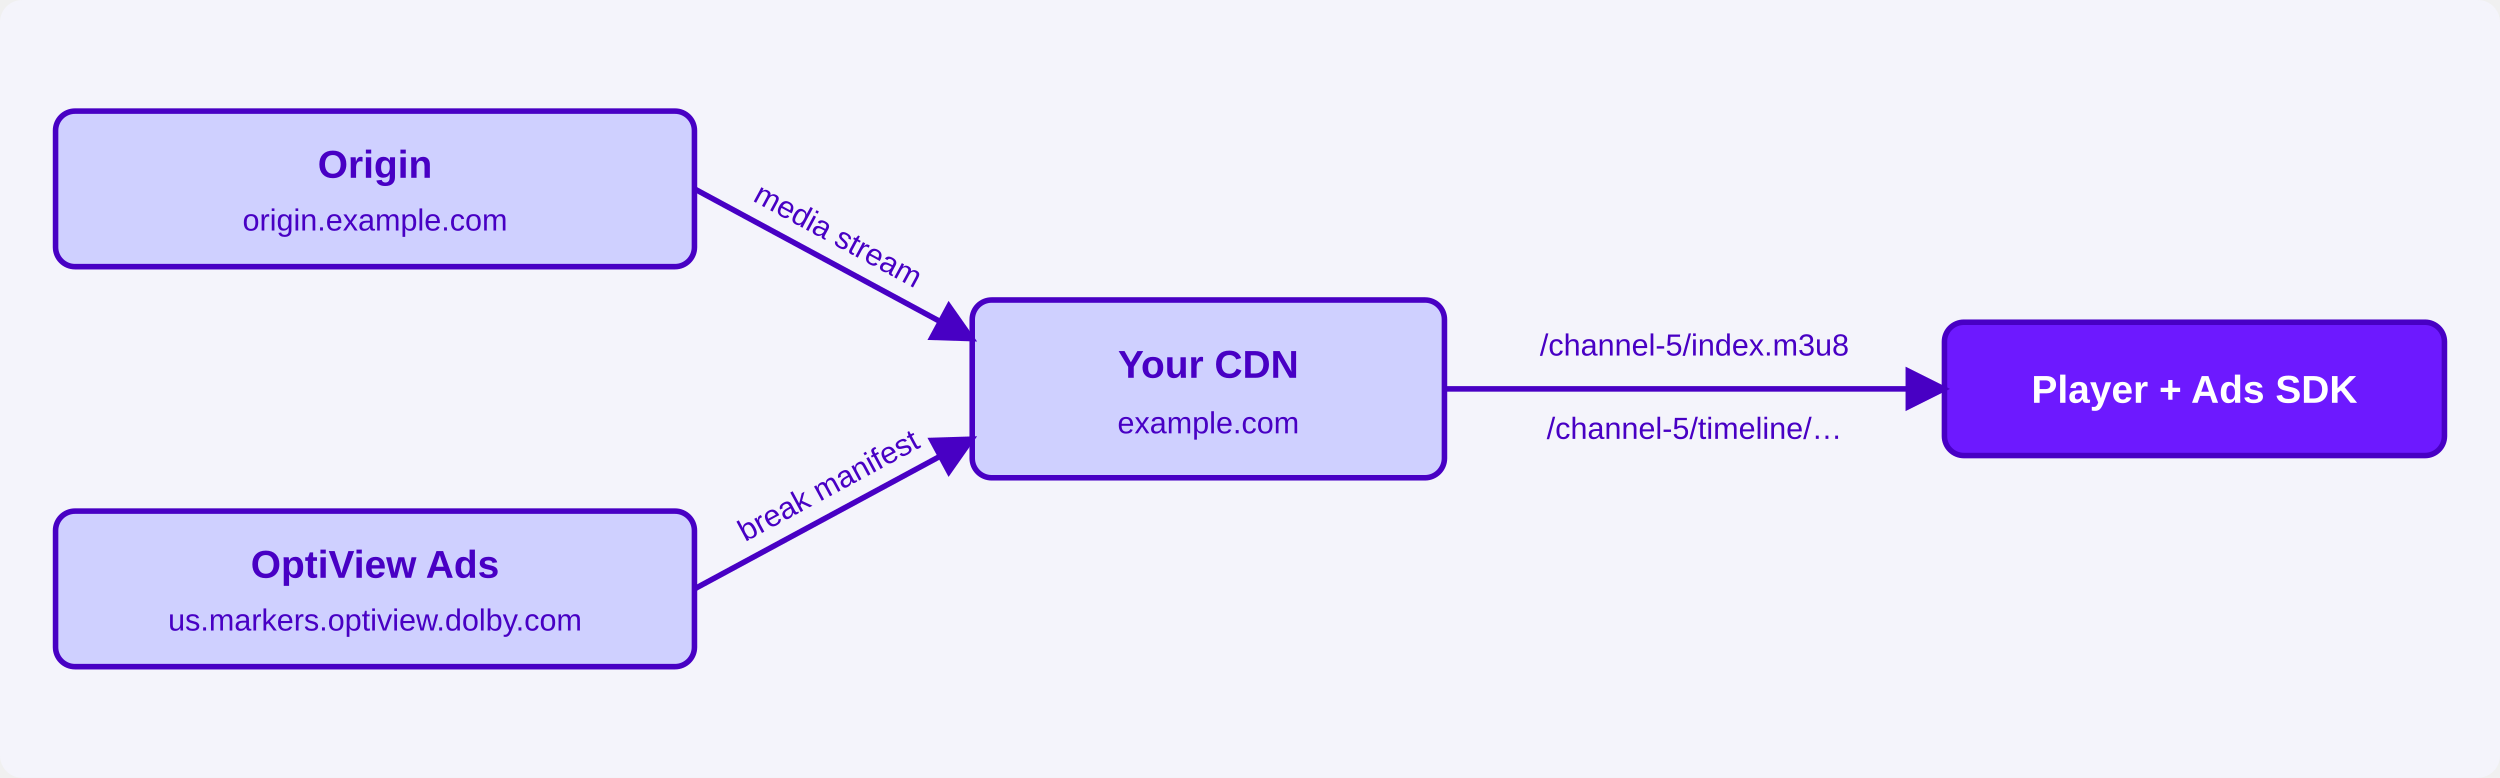
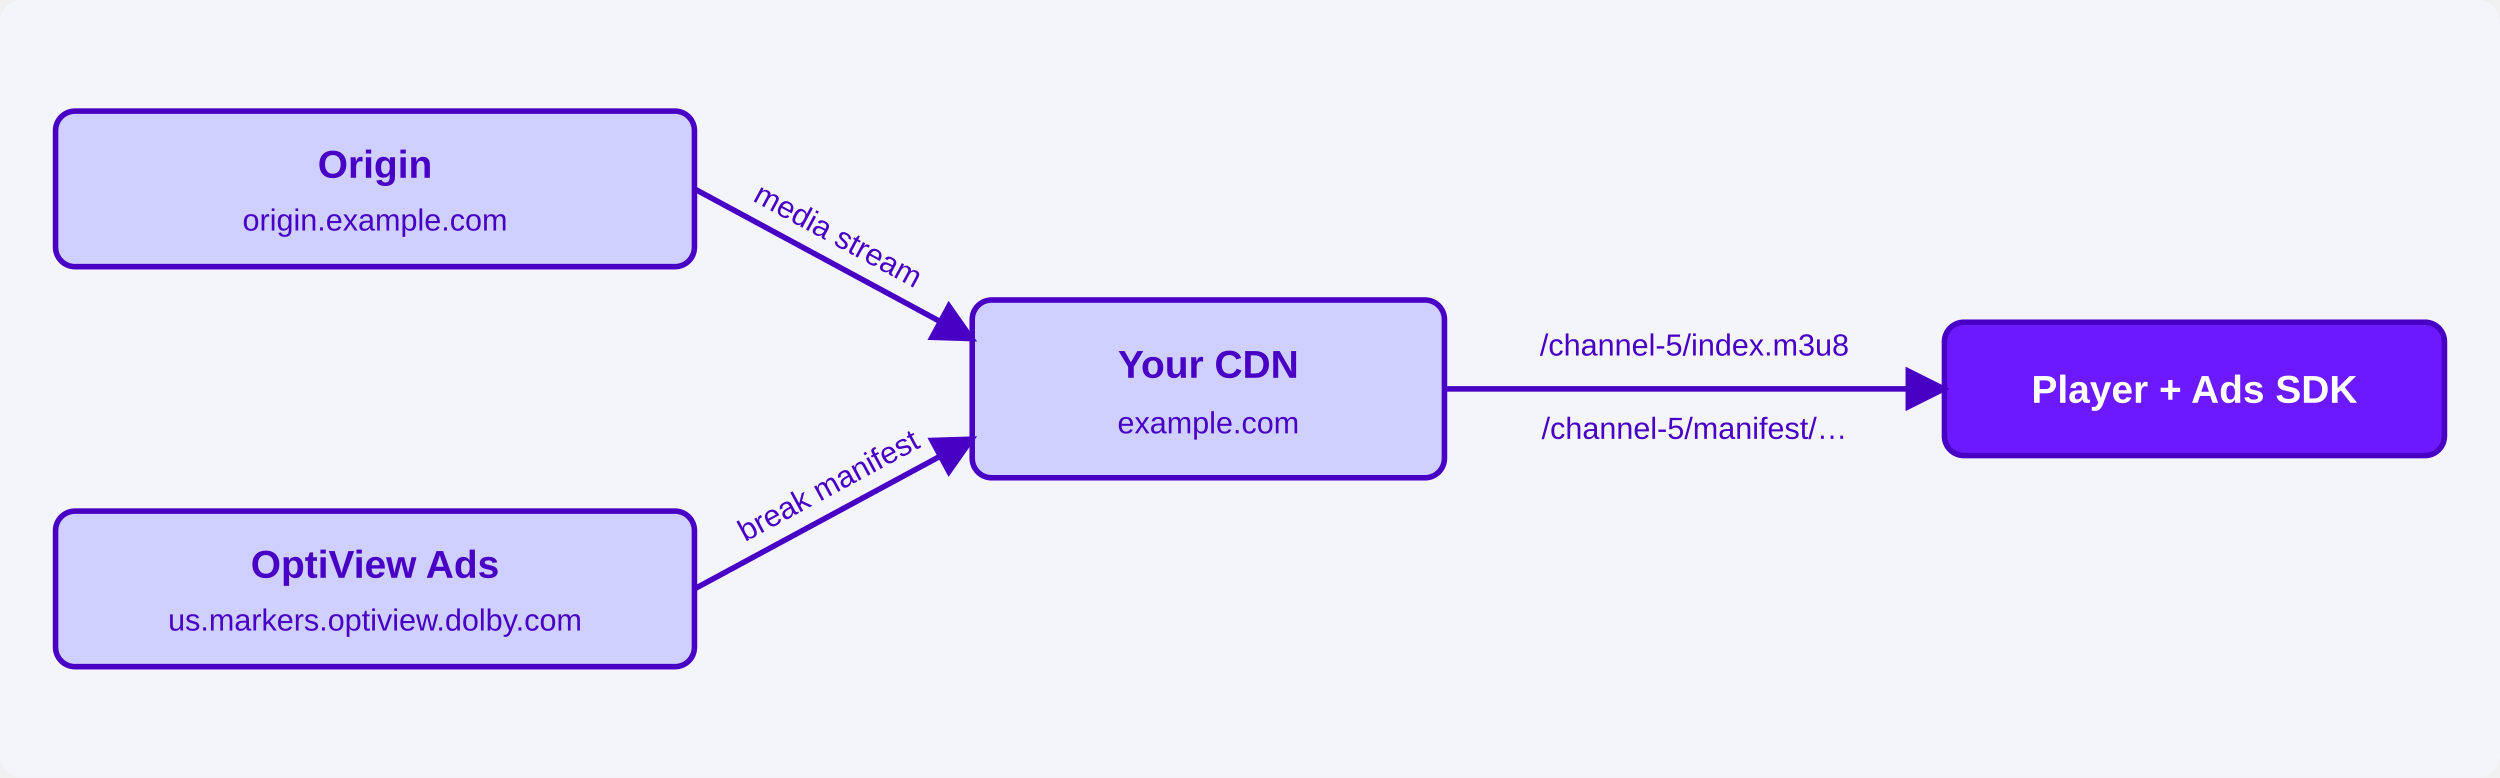
<svg xmlns="http://www.w3.org/2000/svg" width="900" height="280" viewBox="0 0 900 280" role="img" aria-label="Served from your CDN: your CDN at example.com forwards the media stream from your origin and the Break Manifest from us.markers.optiview.dolby.com, so the player fetches both from example.com">
  <rect x="0" y="0" width="100%" height="100%" rx="8" fill="#f4f4fb" />
  <defs>
    <marker id="arrow" markerWidth="8" markerHeight="8" refX="7" refY="4" orient="auto">
      <path d="M0,0 L8,4 L0,8 z" fill="#4800c4" />
    </marker>
  </defs>
  <rect x="20" y="40" width="230" height="56" rx="7" fill="#cfd0ff" stroke="#4800c4" stroke-width="2" />
  <text x="135" y="64" text-anchor="middle" font-family="Arial, sans-serif" font-size="14" font-weight="bold" fill="#4800c4">Origin</text>
  <text x="135" y="83" text-anchor="middle" font-family="Arial, sans-serif" font-size="11" fill="#4800c4">origin.example.com</text>
  <rect x="20" y="184" width="230" height="56" rx="7" fill="#cfd0ff" stroke="#4800c4" stroke-width="2" />
  <text x="135" y="208" text-anchor="middle" font-family="Arial, sans-serif" font-size="14" font-weight="bold" fill="#4800c4">OptiView Ads</text>
  <text x="135" y="227" text-anchor="middle" font-family="Arial, sans-serif" font-size="11" fill="#4800c4">us.markers.optiview.dolby.com</text>
  <rect x="350" y="108" width="170" height="64" rx="7" fill="#cfd0ff" stroke="#4800c4" stroke-width="2" />
  <text x="435" y="136" text-anchor="middle" font-family="Arial, sans-serif" font-size="14" font-weight="bold" fill="#4800c4">Your CDN</text>
  <text x="435" y="156" text-anchor="middle" font-family="Arial, sans-serif" font-size="11" fill="#4800c4">example.com</text>
  <rect x="700" y="116" width="180" height="48" rx="7" fill="#6d19ff" stroke="#4800c4" stroke-width="2" />
  <text x="790" y="145" text-anchor="middle" font-family="Arial, sans-serif" font-size="14" font-weight="bold" fill="#FFFFFF">Player + Ads SDK</text>
  <line x1="250" y1="68" x2="350" y2="122" stroke="#4800c4" stroke-width="2" marker-end="url(#arrow)" />
  <text x="300" y="88" text-anchor="middle" transform="rotate(28.37 300 88)" font-family="Arial, sans-serif" font-size="11" fill="#4800c4">media stream</text>
  <line x1="250" y1="212" x2="350" y2="158" stroke="#4800c4" stroke-width="2" marker-end="url(#arrow)" />
  <text x="300" y="178" text-anchor="middle" transform="rotate(-28.37 300 178)" font-family="Arial, sans-serif" font-size="11" fill="#4800c4">break manifest</text>
  <line x1="520" y1="140" x2="700" y2="140" stroke="#4800c4" stroke-width="2" marker-end="url(#arrow)" />
  <text x="610" y="128" text-anchor="middle" font-family="Arial, sans-serif" font-size="11" fill="#4800c4">/channel-5/index.m3u8</text>
-   <text x="610" y="158" text-anchor="middle" font-family="Arial, sans-serif" font-size="11" fill="#4800c4">/channel-5/timeline/…</text>
+   <text x="610" y="158" text-anchor="middle" font-family="Arial, sans-serif" font-size="11" fill="#4800c4">/channel-5/manifest/…</text>
</svg>
